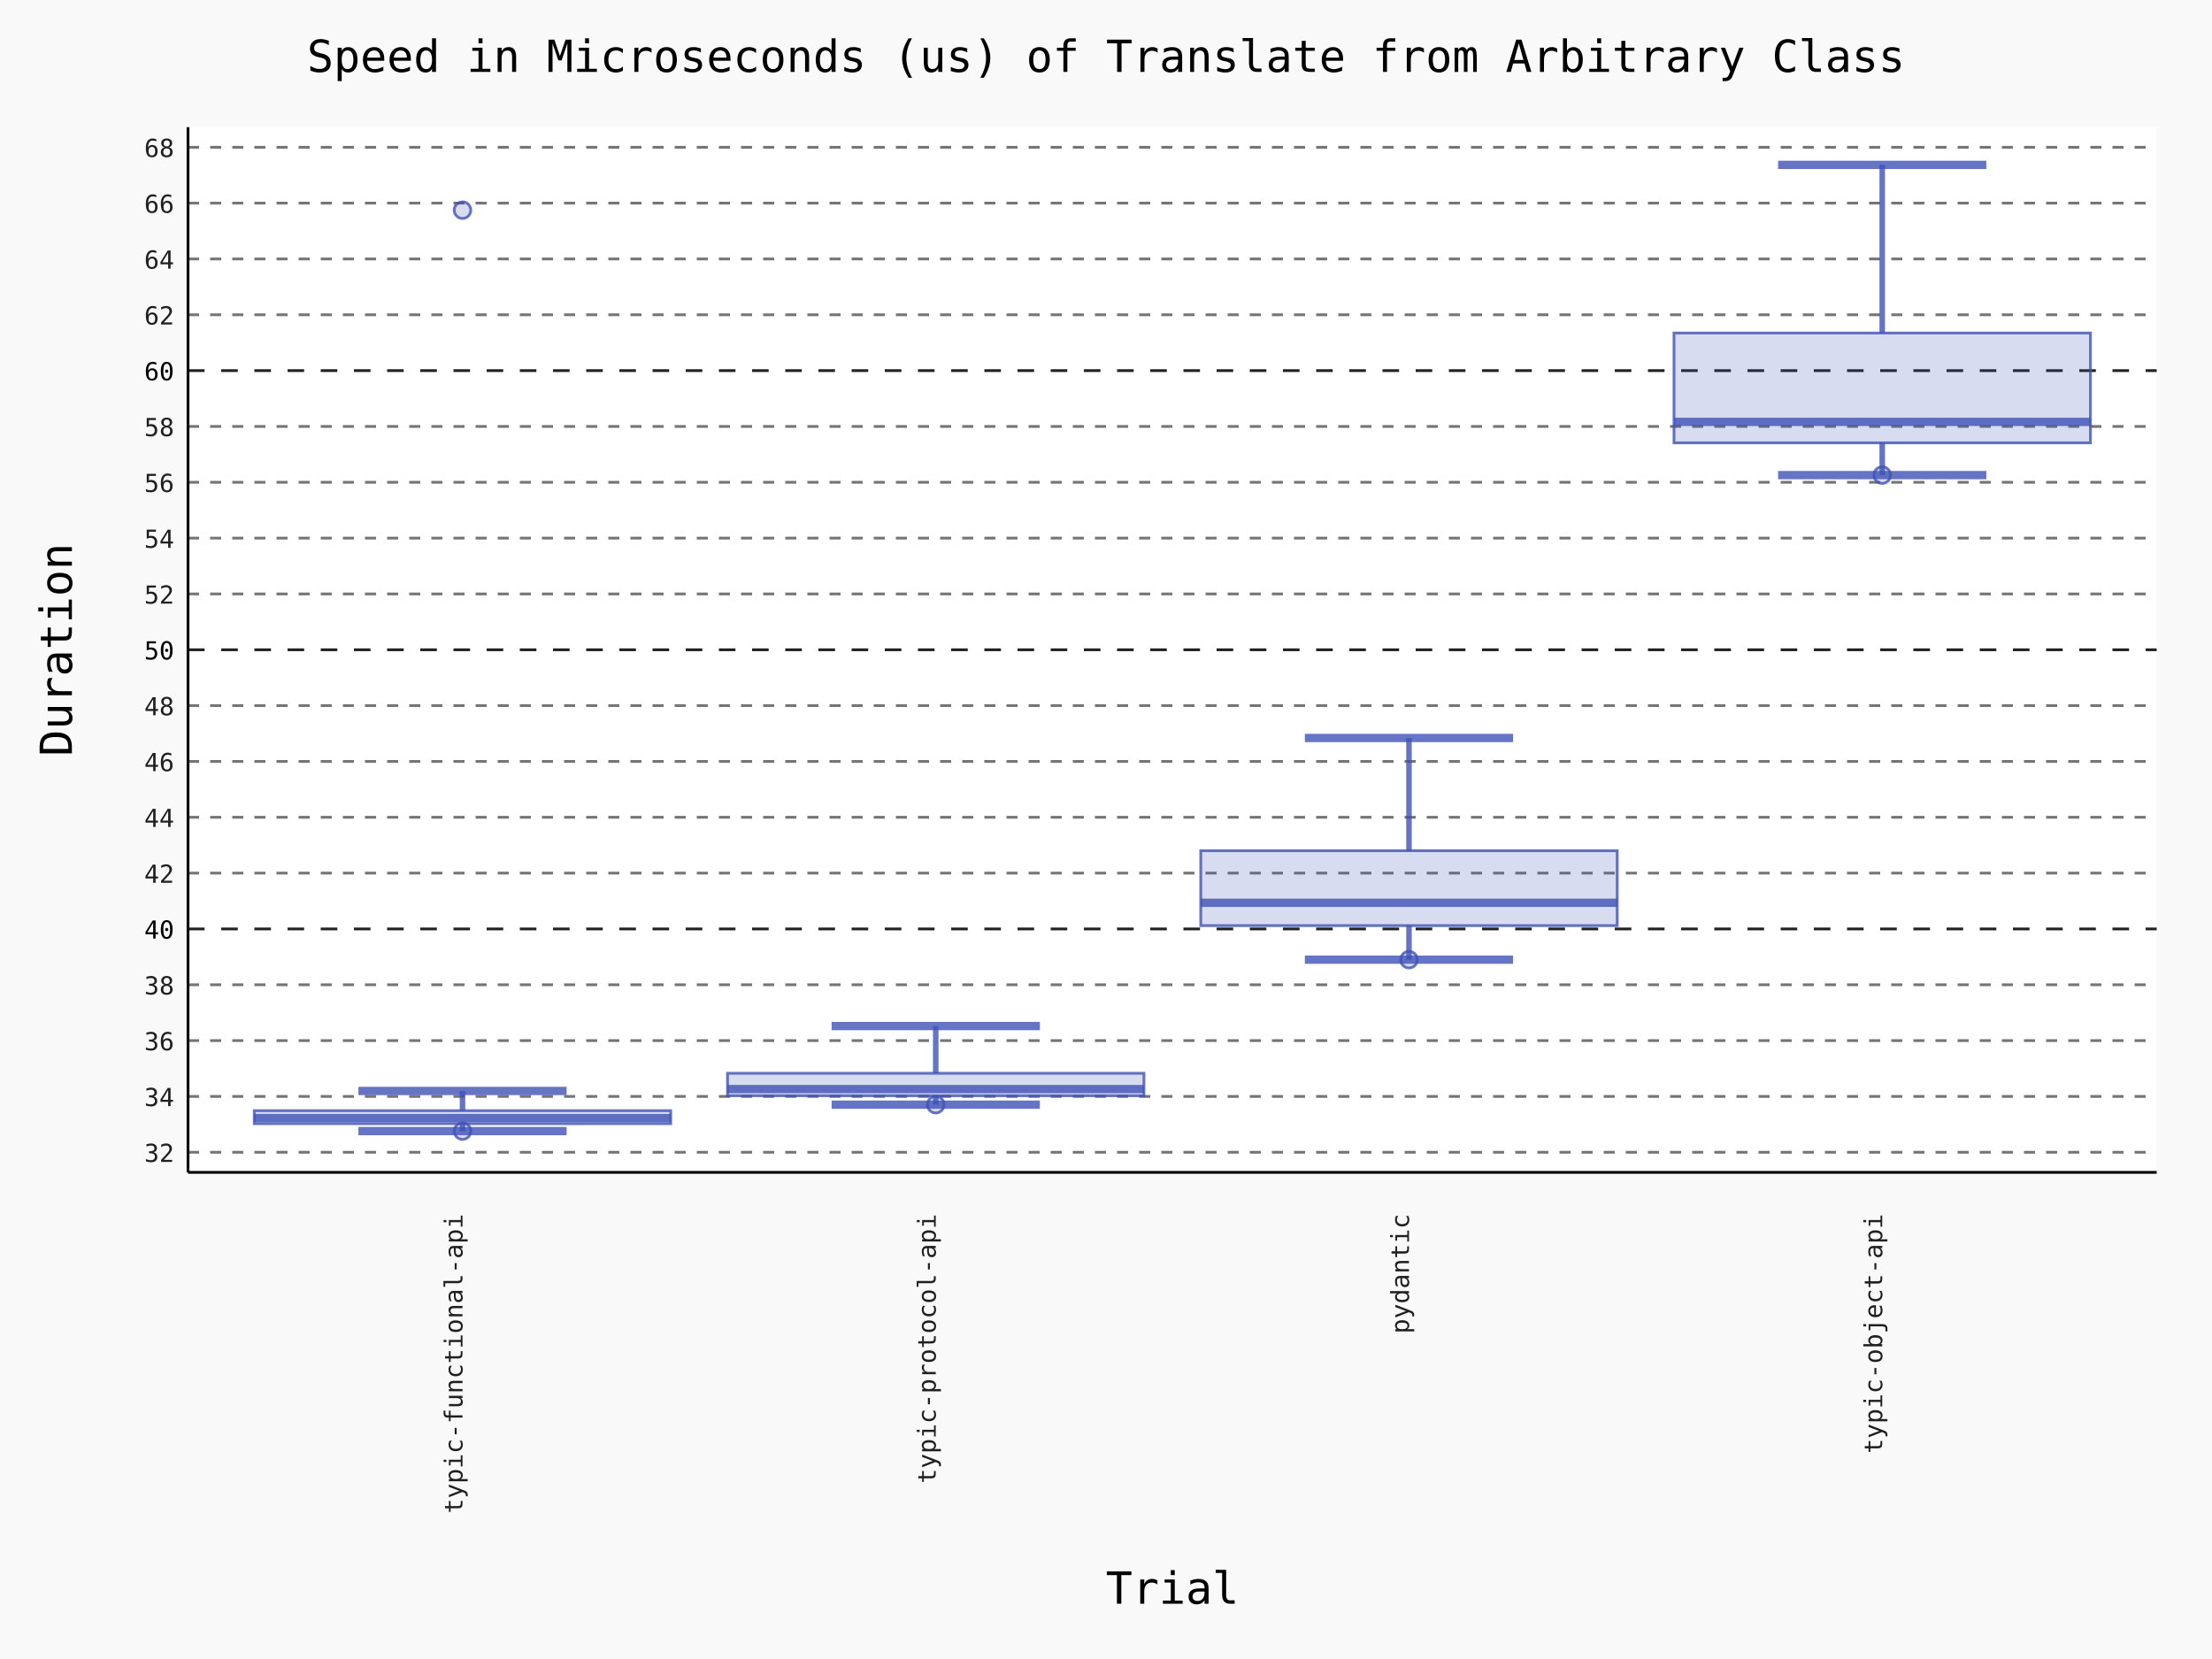
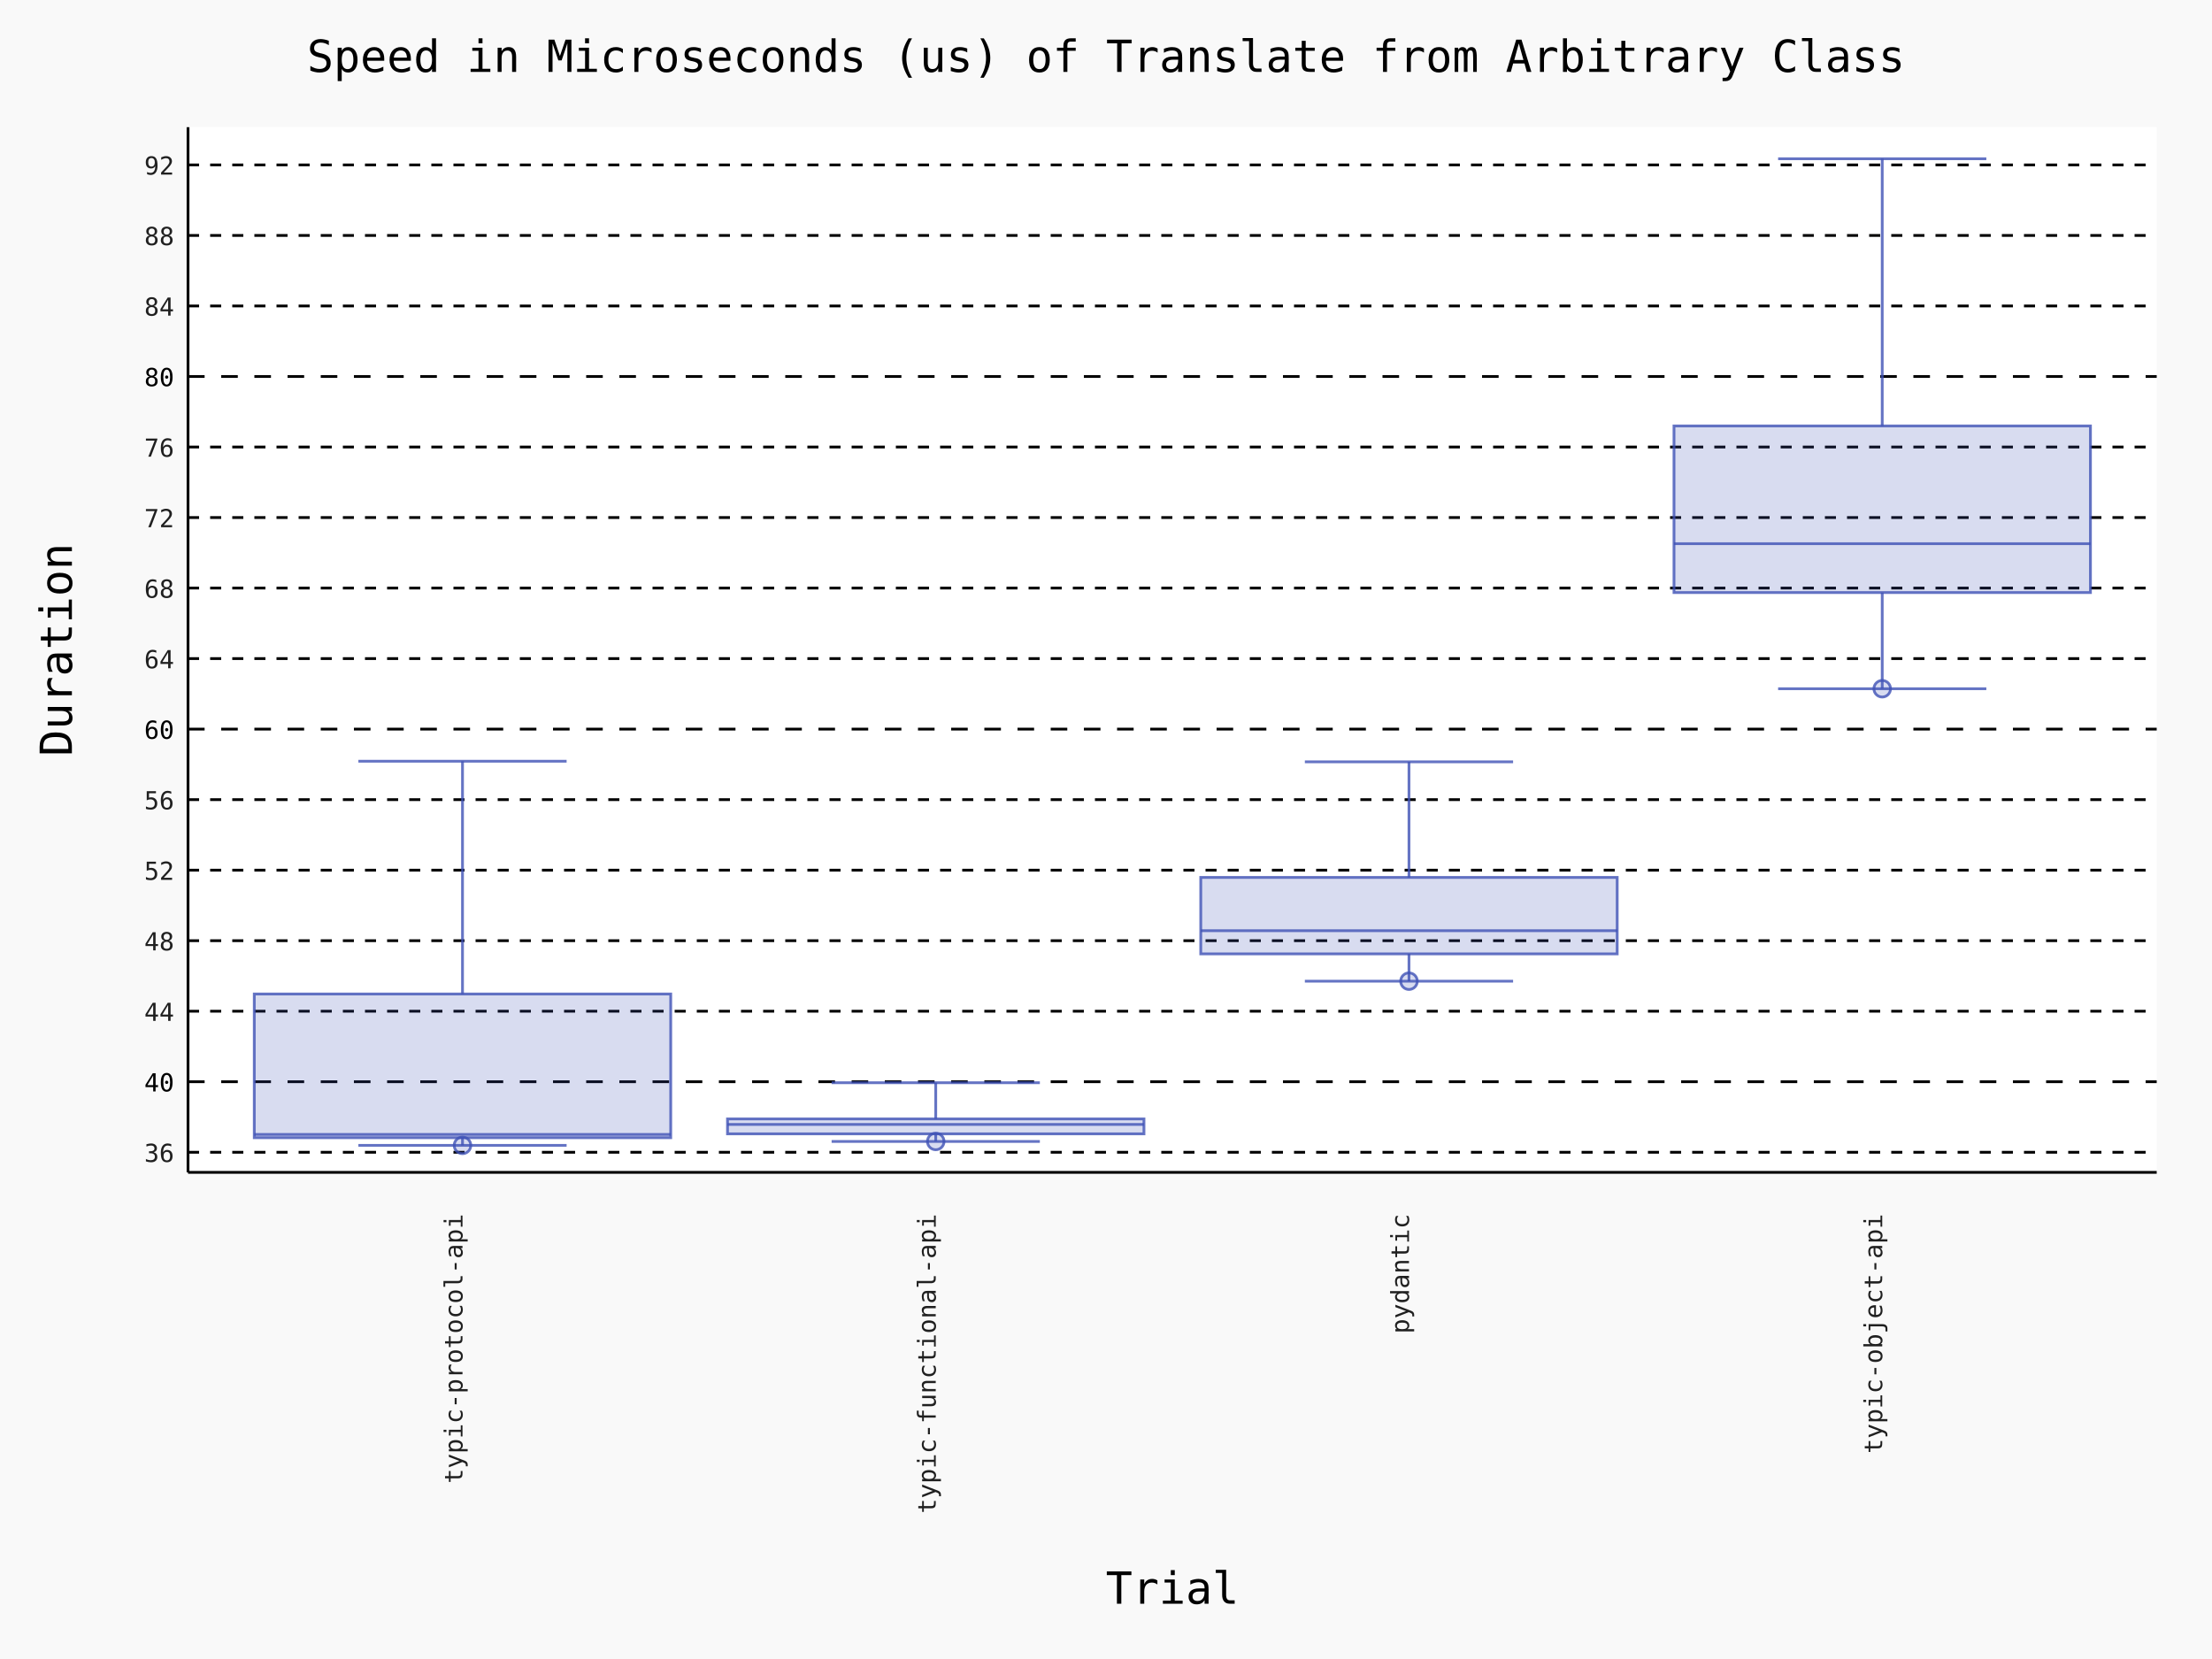
- <svg xmlns="http://www.w3.org/2000/svg" id="chart-f05bb963-5ab2-4b04-98cd-f43ec91dbb49" class="pygal-chart" viewBox="0 0 800 600">
+ <svg xmlns="http://www.w3.org/2000/svg" id="chart-bf283546-e0f4-4e4f-ab75-d58a2005a8d4" class="pygal-chart" viewBox="0 0 800 600">
  <defs>
-     <style type="text/css">#chart-f05bb963-5ab2-4b04-98cd-f43ec91dbb49{-webkit-user-select:none;-webkit-font-smoothing:antialiased;font-family:Consolas,"Deja Vu Sans Mono","Bitstream Vera Sans Mono","Courier New",monospace}#chart-f05bb963-5ab2-4b04-98cd-f43ec91dbb49 .title{font-family:Consolas,"Deja Vu Sans Mono","Bitstream Vera Sans Mono","Courier New",monospace;font-size:16px}#chart-f05bb963-5ab2-4b04-98cd-f43ec91dbb49 .legends .legend text{font-family:Consolas,"Deja Vu Sans Mono","Bitstream Vera Sans Mono","Courier New",monospace;font-size:14px}#chart-f05bb963-5ab2-4b04-98cd-f43ec91dbb49 .axis text{font-family:Consolas,"Deja Vu Sans Mono","Bitstream Vera Sans Mono","Courier New",monospace;font-size:10px}#chart-f05bb963-5ab2-4b04-98cd-f43ec91dbb49 .axis text.major{font-family:Consolas,"Deja Vu Sans Mono","Bitstream Vera Sans Mono","Courier New",monospace;font-size:10px}#chart-f05bb963-5ab2-4b04-98cd-f43ec91dbb49 .text-overlay text.value{font-family:Consolas,"Deja Vu Sans Mono","Bitstream Vera Sans Mono","Courier New",monospace;font-size:16px}#chart-f05bb963-5ab2-4b04-98cd-f43ec91dbb49 .text-overlay text.label{font-family:Consolas,"Deja Vu Sans Mono","Bitstream Vera Sans Mono","Courier New",monospace;font-size:10px}#chart-f05bb963-5ab2-4b04-98cd-f43ec91dbb49 .tooltip{font-family:Consolas,"Deja Vu Sans Mono","Bitstream Vera Sans Mono","Courier New",monospace;font-size:14px}#chart-f05bb963-5ab2-4b04-98cd-f43ec91dbb49 text.no_data{font-family:Consolas,"Deja Vu Sans Mono","Bitstream Vera Sans Mono","Courier New",monospace;font-size:64px}
- #chart-f05bb963-5ab2-4b04-98cd-f43ec91dbb49{background-color:rgba(249,249,249,1)}#chart-f05bb963-5ab2-4b04-98cd-f43ec91dbb49 path,#chart-f05bb963-5ab2-4b04-98cd-f43ec91dbb49 line,#chart-f05bb963-5ab2-4b04-98cd-f43ec91dbb49 rect,#chart-f05bb963-5ab2-4b04-98cd-f43ec91dbb49 circle{-webkit-transition:150ms;-moz-transition:150ms;transition:150ms}#chart-f05bb963-5ab2-4b04-98cd-f43ec91dbb49 .graph &gt; .background{fill:rgba(249,249,249,1)}#chart-f05bb963-5ab2-4b04-98cd-f43ec91dbb49 .plot &gt; .background{fill:rgba(255,255,255,1)}#chart-f05bb963-5ab2-4b04-98cd-f43ec91dbb49 .graph{fill:rgba(0,0,0,.87)}#chart-f05bb963-5ab2-4b04-98cd-f43ec91dbb49 text.no_data{fill:rgba(0,0,0,1)}#chart-f05bb963-5ab2-4b04-98cd-f43ec91dbb49 .title{fill:rgba(0,0,0,1)}#chart-f05bb963-5ab2-4b04-98cd-f43ec91dbb49 .legends .legend text{fill:rgba(0,0,0,.87)}#chart-f05bb963-5ab2-4b04-98cd-f43ec91dbb49 .legends .legend:hover text{fill:rgba(0,0,0,1)}#chart-f05bb963-5ab2-4b04-98cd-f43ec91dbb49 .axis .line{stroke:rgba(0,0,0,1)}#chart-f05bb963-5ab2-4b04-98cd-f43ec91dbb49 .axis .guide.line{stroke:rgba(0,0,0,.54)}#chart-f05bb963-5ab2-4b04-98cd-f43ec91dbb49 .axis .major.line{stroke:rgba(0,0,0,.87)}#chart-f05bb963-5ab2-4b04-98cd-f43ec91dbb49 .axis text.major{fill:rgba(0,0,0,1)}#chart-f05bb963-5ab2-4b04-98cd-f43ec91dbb49 .axis.y .guides:hover .guide.line,#chart-f05bb963-5ab2-4b04-98cd-f43ec91dbb49 .line-graph .axis.x .guides:hover .guide.line,#chart-f05bb963-5ab2-4b04-98cd-f43ec91dbb49 .stackedline-graph .axis.x .guides:hover .guide.line,#chart-f05bb963-5ab2-4b04-98cd-f43ec91dbb49 .xy-graph .axis.x .guides:hover .guide.line{stroke:rgba(0,0,0,1)}#chart-f05bb963-5ab2-4b04-98cd-f43ec91dbb49 .axis .guides:hover text{fill:rgba(0,0,0,1)}#chart-f05bb963-5ab2-4b04-98cd-f43ec91dbb49 .reactive{fill-opacity:.7;stroke-opacity:.8}#chart-f05bb963-5ab2-4b04-98cd-f43ec91dbb49 .ci{stroke:rgba(0,0,0,.87)}#chart-f05bb963-5ab2-4b04-98cd-f43ec91dbb49 .reactive.active,#chart-f05bb963-5ab2-4b04-98cd-f43ec91dbb49 .active .reactive{fill-opacity:.8;stroke-opacity:.9;stroke-width:4}#chart-f05bb963-5ab2-4b04-98cd-f43ec91dbb49 .ci .reactive.active{stroke-width:1.5}#chart-f05bb963-5ab2-4b04-98cd-f43ec91dbb49 .series text{fill:rgba(0,0,0,1)}#chart-f05bb963-5ab2-4b04-98cd-f43ec91dbb49 .tooltip rect{fill:rgba(255,255,255,1);stroke:rgba(0,0,0,1);-webkit-transition:opacity 150ms;-moz-transition:opacity 150ms;transition:opacity 150ms}#chart-f05bb963-5ab2-4b04-98cd-f43ec91dbb49 .tooltip .label{fill:rgba(0,0,0,.87)}#chart-f05bb963-5ab2-4b04-98cd-f43ec91dbb49 .tooltip .label{fill:rgba(0,0,0,.87)}#chart-f05bb963-5ab2-4b04-98cd-f43ec91dbb49 .tooltip .legend{font-size:.8em;fill:rgba(0,0,0,.54)}#chart-f05bb963-5ab2-4b04-98cd-f43ec91dbb49 .tooltip .x_label{font-size:.6em;fill:rgba(0,0,0,1)}#chart-f05bb963-5ab2-4b04-98cd-f43ec91dbb49 .tooltip .xlink{font-size:.5em;text-decoration:underline}#chart-f05bb963-5ab2-4b04-98cd-f43ec91dbb49 .tooltip .value{font-size:1.5em}#chart-f05bb963-5ab2-4b04-98cd-f43ec91dbb49 .bound{font-size:.5em}#chart-f05bb963-5ab2-4b04-98cd-f43ec91dbb49 .max-value{font-size:.75em;fill:rgba(0,0,0,.54)}#chart-f05bb963-5ab2-4b04-98cd-f43ec91dbb49 .map-element{fill:rgba(255,255,255,1);stroke:rgba(0,0,0,.54) !important}#chart-f05bb963-5ab2-4b04-98cd-f43ec91dbb49 .map-element .reactive{fill-opacity:inherit;stroke-opacity:inherit}#chart-f05bb963-5ab2-4b04-98cd-f43ec91dbb49 .color-0,#chart-f05bb963-5ab2-4b04-98cd-f43ec91dbb49 .color-0 a:visited{stroke:#3F51B5;fill:#3F51B5}#chart-f05bb963-5ab2-4b04-98cd-f43ec91dbb49 .color-1,#chart-f05bb963-5ab2-4b04-98cd-f43ec91dbb49 .color-1 a:visited{stroke:#3F51B5;fill:#3F51B5}#chart-f05bb963-5ab2-4b04-98cd-f43ec91dbb49 .color-2,#chart-f05bb963-5ab2-4b04-98cd-f43ec91dbb49 .color-2 a:visited{stroke:#3F51B5;fill:#3F51B5}#chart-f05bb963-5ab2-4b04-98cd-f43ec91dbb49 .color-3,#chart-f05bb963-5ab2-4b04-98cd-f43ec91dbb49 .color-3 a:visited{stroke:#3F51B5;fill:#3F51B5}#chart-f05bb963-5ab2-4b04-98cd-f43ec91dbb49 .text-overlay .color-0 text{fill:black}#chart-f05bb963-5ab2-4b04-98cd-f43ec91dbb49 .text-overlay .color-1 text{fill:black}#chart-f05bb963-5ab2-4b04-98cd-f43ec91dbb49 .text-overlay .color-2 text{fill:black}#chart-f05bb963-5ab2-4b04-98cd-f43ec91dbb49 .text-overlay .color-3 text{fill:black}
- #chart-f05bb963-5ab2-4b04-98cd-f43ec91dbb49 text.no_data{text-anchor:middle}#chart-f05bb963-5ab2-4b04-98cd-f43ec91dbb49 .guide.line{fill:none}#chart-f05bb963-5ab2-4b04-98cd-f43ec91dbb49 .centered{text-anchor:middle}#chart-f05bb963-5ab2-4b04-98cd-f43ec91dbb49 .title{text-anchor:middle}#chart-f05bb963-5ab2-4b04-98cd-f43ec91dbb49 .legends .legend text{fill-opacity:1}#chart-f05bb963-5ab2-4b04-98cd-f43ec91dbb49 .axis.x text{text-anchor:middle}#chart-f05bb963-5ab2-4b04-98cd-f43ec91dbb49 .axis.x:not(.web) text[transform]{text-anchor:start}#chart-f05bb963-5ab2-4b04-98cd-f43ec91dbb49 .axis.x:not(.web) text[transform].backwards{text-anchor:end}#chart-f05bb963-5ab2-4b04-98cd-f43ec91dbb49 .axis.y text{text-anchor:end}#chart-f05bb963-5ab2-4b04-98cd-f43ec91dbb49 .axis.y text[transform].backwards{text-anchor:start}#chart-f05bb963-5ab2-4b04-98cd-f43ec91dbb49 .axis.y2 text{text-anchor:start}#chart-f05bb963-5ab2-4b04-98cd-f43ec91dbb49 .axis.y2 text[transform].backwards{text-anchor:end}#chart-f05bb963-5ab2-4b04-98cd-f43ec91dbb49 .axis .guide.line{stroke-dasharray:4,4}#chart-f05bb963-5ab2-4b04-98cd-f43ec91dbb49 .axis .major.guide.line{stroke-dasharray:6,6}#chart-f05bb963-5ab2-4b04-98cd-f43ec91dbb49 .horizontal .axis.y .guide.line,#chart-f05bb963-5ab2-4b04-98cd-f43ec91dbb49 .horizontal .axis.y2 .guide.line,#chart-f05bb963-5ab2-4b04-98cd-f43ec91dbb49 .vertical .axis.x .guide.line{opacity:0}#chart-f05bb963-5ab2-4b04-98cd-f43ec91dbb49 .horizontal .axis.always_show .guide.line,#chart-f05bb963-5ab2-4b04-98cd-f43ec91dbb49 .vertical .axis.always_show .guide.line{opacity:1 !important}#chart-f05bb963-5ab2-4b04-98cd-f43ec91dbb49 .axis.y .guides:hover .guide.line,#chart-f05bb963-5ab2-4b04-98cd-f43ec91dbb49 .axis.y2 .guides:hover .guide.line,#chart-f05bb963-5ab2-4b04-98cd-f43ec91dbb49 .axis.x .guides:hover .guide.line{opacity:1}#chart-f05bb963-5ab2-4b04-98cd-f43ec91dbb49 .axis .guides:hover text{opacity:1}#chart-f05bb963-5ab2-4b04-98cd-f43ec91dbb49 .nofill{fill:none}#chart-f05bb963-5ab2-4b04-98cd-f43ec91dbb49 .subtle-fill{fill-opacity:.2}#chart-f05bb963-5ab2-4b04-98cd-f43ec91dbb49 .dot{stroke-width:1px;fill-opacity:1}#chart-f05bb963-5ab2-4b04-98cd-f43ec91dbb49 .dot.active{stroke-width:5px}#chart-f05bb963-5ab2-4b04-98cd-f43ec91dbb49 .dot.negative{fill:transparent}#chart-f05bb963-5ab2-4b04-98cd-f43ec91dbb49 text,#chart-f05bb963-5ab2-4b04-98cd-f43ec91dbb49 tspan{stroke:none !important}#chart-f05bb963-5ab2-4b04-98cd-f43ec91dbb49 .series text.active{opacity:1}#chart-f05bb963-5ab2-4b04-98cd-f43ec91dbb49 .tooltip rect{fill-opacity:.95;stroke-width:.5}#chart-f05bb963-5ab2-4b04-98cd-f43ec91dbb49 .tooltip text{fill-opacity:1}#chart-f05bb963-5ab2-4b04-98cd-f43ec91dbb49 .showable{visibility:hidden}#chart-f05bb963-5ab2-4b04-98cd-f43ec91dbb49 .showable.shown{visibility:visible}#chart-f05bb963-5ab2-4b04-98cd-f43ec91dbb49 .gauge-background{fill:rgba(229,229,229,1);stroke:none}#chart-f05bb963-5ab2-4b04-98cd-f43ec91dbb49 .bg-lines{stroke:rgba(249,249,249,1);stroke-width:2px}
+     <style type="text/css">#chart-bf283546-e0f4-4e4f-ab75-d58a2005a8d4{-webkit-user-select:none;-webkit-font-smoothing:antialiased;font-family:Consolas,"Deja Vu Sans Mono","Bitstream Vera Sans Mono","Courier New",monospace}#chart-bf283546-e0f4-4e4f-ab75-d58a2005a8d4 .title{font-family:Consolas,"Deja Vu Sans Mono","Bitstream Vera Sans Mono","Courier New",monospace;font-size:16px}#chart-bf283546-e0f4-4e4f-ab75-d58a2005a8d4 .legends .legend text{font-family:Consolas,"Deja Vu Sans Mono","Bitstream Vera Sans Mono","Courier New",monospace;font-size:14px}#chart-bf283546-e0f4-4e4f-ab75-d58a2005a8d4 .axis text{font-family:Consolas,"Deja Vu Sans Mono","Bitstream Vera Sans Mono","Courier New",monospace;font-size:10px}#chart-bf283546-e0f4-4e4f-ab75-d58a2005a8d4 .axis text.major{font-family:Consolas,"Deja Vu Sans Mono","Bitstream Vera Sans Mono","Courier New",monospace;font-size:10px}#chart-bf283546-e0f4-4e4f-ab75-d58a2005a8d4 .text-overlay text.value{font-family:Consolas,"Deja Vu Sans Mono","Bitstream Vera Sans Mono","Courier New",monospace;font-size:16px}#chart-bf283546-e0f4-4e4f-ab75-d58a2005a8d4 .text-overlay text.label{font-family:Consolas,"Deja Vu Sans Mono","Bitstream Vera Sans Mono","Courier New",monospace;font-size:10px}#chart-bf283546-e0f4-4e4f-ab75-d58a2005a8d4 .tooltip{font-family:Consolas,"Deja Vu Sans Mono","Bitstream Vera Sans Mono","Courier New",monospace;font-size:14px}#chart-bf283546-e0f4-4e4f-ab75-d58a2005a8d4 text.no_data{font-family:Consolas,"Deja Vu Sans Mono","Bitstream Vera Sans Mono","Courier New",monospace;font-size:64px}
+ #chart-bf283546-e0f4-4e4f-ab75-d58a2005a8d4{background-color:rgba(249,249,249,1)}#chart-bf283546-e0f4-4e4f-ab75-d58a2005a8d4 path,#chart-bf283546-e0f4-4e4f-ab75-d58a2005a8d4 line,#chart-bf283546-e0f4-4e4f-ab75-d58a2005a8d4 rect,#chart-bf283546-e0f4-4e4f-ab75-d58a2005a8d4 circle{-webkit-transition:150ms;-moz-transition:150ms;transition:150ms}#chart-bf283546-e0f4-4e4f-ab75-d58a2005a8d4 .graph &gt; .background{fill:rgba(249,249,249,1)}#chart-bf283546-e0f4-4e4f-ab75-d58a2005a8d4 .plot &gt; .background{fill:rgba(255,255,255,1)}#chart-bf283546-e0f4-4e4f-ab75-d58a2005a8d4 .graph{fill:rgba(0,0,0,.87)}#chart-bf283546-e0f4-4e4f-ab75-d58a2005a8d4 text.no_data{fill:rgba(0,0,0,1)}#chart-bf283546-e0f4-4e4f-ab75-d58a2005a8d4 .title{fill:rgba(0,0,0,1)}#chart-bf283546-e0f4-4e4f-ab75-d58a2005a8d4 .legends .legend text{fill:rgba(0,0,0,.87)}#chart-bf283546-e0f4-4e4f-ab75-d58a2005a8d4 .legends .legend:hover text{fill:rgba(0,0,0,1)}#chart-bf283546-e0f4-4e4f-ab75-d58a2005a8d4 .axis .line{stroke:rgba(0,0,0,1)}#chart-bf283546-e0f4-4e4f-ab75-d58a2005a8d4 .axis .guide.line{stroke:rgba(0,0,0,.54)}#chart-bf283546-e0f4-4e4f-ab75-d58a2005a8d4 .axis .major.line{stroke:rgba(0,0,0,.87)}#chart-bf283546-e0f4-4e4f-ab75-d58a2005a8d4 .axis text.major{fill:rgba(0,0,0,1)}#chart-bf283546-e0f4-4e4f-ab75-d58a2005a8d4 .axis.y .guides:hover .guide.line,#chart-bf283546-e0f4-4e4f-ab75-d58a2005a8d4 .line-graph .axis.x .guides:hover .guide.line,#chart-bf283546-e0f4-4e4f-ab75-d58a2005a8d4 .stackedline-graph .axis.x .guides:hover .guide.line,#chart-bf283546-e0f4-4e4f-ab75-d58a2005a8d4 .xy-graph .axis.x .guides:hover .guide.line{stroke:rgba(0,0,0,1)}#chart-bf283546-e0f4-4e4f-ab75-d58a2005a8d4 .axis .guides:hover text{fill:rgba(0,0,0,1)}#chart-bf283546-e0f4-4e4f-ab75-d58a2005a8d4 .reactive{fill-opacity:.7;stroke-opacity:.8;stroke-width:1}#chart-bf283546-e0f4-4e4f-ab75-d58a2005a8d4 .ci{stroke:rgba(0,0,0,.87)}#chart-bf283546-e0f4-4e4f-ab75-d58a2005a8d4 .reactive.active,#chart-bf283546-e0f4-4e4f-ab75-d58a2005a8d4 .active .reactive{fill-opacity:.8;stroke-opacity:.9;stroke-width:4}#chart-bf283546-e0f4-4e4f-ab75-d58a2005a8d4 .ci .reactive.active{stroke-width:1.5}#chart-bf283546-e0f4-4e4f-ab75-d58a2005a8d4 .series text{fill:rgba(0,0,0,1)}#chart-bf283546-e0f4-4e4f-ab75-d58a2005a8d4 .tooltip rect{fill:rgba(255,255,255,1);stroke:rgba(0,0,0,1);-webkit-transition:opacity 150ms;-moz-transition:opacity 150ms;transition:opacity 150ms}#chart-bf283546-e0f4-4e4f-ab75-d58a2005a8d4 .tooltip .label{fill:rgba(0,0,0,.87)}#chart-bf283546-e0f4-4e4f-ab75-d58a2005a8d4 .tooltip .label{fill:rgba(0,0,0,.87)}#chart-bf283546-e0f4-4e4f-ab75-d58a2005a8d4 .tooltip .legend{font-size:.8em;fill:rgba(0,0,0,.54)}#chart-bf283546-e0f4-4e4f-ab75-d58a2005a8d4 .tooltip .x_label{font-size:.6em;fill:rgba(0,0,0,1)}#chart-bf283546-e0f4-4e4f-ab75-d58a2005a8d4 .tooltip .xlink{font-size:.5em;text-decoration:underline}#chart-bf283546-e0f4-4e4f-ab75-d58a2005a8d4 .tooltip .value{font-size:1.5em}#chart-bf283546-e0f4-4e4f-ab75-d58a2005a8d4 .bound{font-size:.5em}#chart-bf283546-e0f4-4e4f-ab75-d58a2005a8d4 .max-value{font-size:.75em;fill:rgba(0,0,0,.54)}#chart-bf283546-e0f4-4e4f-ab75-d58a2005a8d4 .map-element{fill:rgba(255,255,255,1);stroke:rgba(0,0,0,.54) !important}#chart-bf283546-e0f4-4e4f-ab75-d58a2005a8d4 .map-element .reactive{fill-opacity:inherit;stroke-opacity:inherit}#chart-bf283546-e0f4-4e4f-ab75-d58a2005a8d4 .color-0,#chart-bf283546-e0f4-4e4f-ab75-d58a2005a8d4 .color-0 a:visited{stroke:#3F51B5;fill:#3F51B5}#chart-bf283546-e0f4-4e4f-ab75-d58a2005a8d4 .color-1,#chart-bf283546-e0f4-4e4f-ab75-d58a2005a8d4 .color-1 a:visited{stroke:#3F51B5;fill:#3F51B5}#chart-bf283546-e0f4-4e4f-ab75-d58a2005a8d4 .color-2,#chart-bf283546-e0f4-4e4f-ab75-d58a2005a8d4 .color-2 a:visited{stroke:#3F51B5;fill:#3F51B5}#chart-bf283546-e0f4-4e4f-ab75-d58a2005a8d4 .color-3,#chart-bf283546-e0f4-4e4f-ab75-d58a2005a8d4 .color-3 a:visited{stroke:#3F51B5;fill:#3F51B5}#chart-bf283546-e0f4-4e4f-ab75-d58a2005a8d4 .text-overlay .color-0 text{fill:black}#chart-bf283546-e0f4-4e4f-ab75-d58a2005a8d4 .text-overlay .color-1 text{fill:black}#chart-bf283546-e0f4-4e4f-ab75-d58a2005a8d4 .text-overlay .color-2 text{fill:black}#chart-bf283546-e0f4-4e4f-ab75-d58a2005a8d4 .text-overlay .color-3 text{fill:black}
+ #chart-bf283546-e0f4-4e4f-ab75-d58a2005a8d4 text.no_data{text-anchor:middle}#chart-bf283546-e0f4-4e4f-ab75-d58a2005a8d4 .guide.line{fill:none}#chart-bf283546-e0f4-4e4f-ab75-d58a2005a8d4 .centered{text-anchor:middle}#chart-bf283546-e0f4-4e4f-ab75-d58a2005a8d4 .title{text-anchor:middle}#chart-bf283546-e0f4-4e4f-ab75-d58a2005a8d4 .legends .legend text{fill-opacity:1}#chart-bf283546-e0f4-4e4f-ab75-d58a2005a8d4 .axis.x text{text-anchor:middle}#chart-bf283546-e0f4-4e4f-ab75-d58a2005a8d4 .axis.x:not(.web) text[transform]{text-anchor:start}#chart-bf283546-e0f4-4e4f-ab75-d58a2005a8d4 .axis.x:not(.web) text[transform].backwards{text-anchor:end}#chart-bf283546-e0f4-4e4f-ab75-d58a2005a8d4 .axis.y text{text-anchor:end}#chart-bf283546-e0f4-4e4f-ab75-d58a2005a8d4 .axis.y text[transform].backwards{text-anchor:start}#chart-bf283546-e0f4-4e4f-ab75-d58a2005a8d4 .axis.y2 text{text-anchor:start}#chart-bf283546-e0f4-4e4f-ab75-d58a2005a8d4 .axis.y2 text[transform].backwards{text-anchor:end}#chart-bf283546-e0f4-4e4f-ab75-d58a2005a8d4 .axis .guide.line{stroke-dasharray:4,4;stroke:black}#chart-bf283546-e0f4-4e4f-ab75-d58a2005a8d4 .axis .major.guide.line{stroke-dasharray:6,6;stroke:black}#chart-bf283546-e0f4-4e4f-ab75-d58a2005a8d4 .horizontal .axis.y .guide.line,#chart-bf283546-e0f4-4e4f-ab75-d58a2005a8d4 .horizontal .axis.y2 .guide.line,#chart-bf283546-e0f4-4e4f-ab75-d58a2005a8d4 .vertical .axis.x .guide.line{opacity:0}#chart-bf283546-e0f4-4e4f-ab75-d58a2005a8d4 .horizontal .axis.always_show .guide.line,#chart-bf283546-e0f4-4e4f-ab75-d58a2005a8d4 .vertical .axis.always_show .guide.line{opacity:1 !important}#chart-bf283546-e0f4-4e4f-ab75-d58a2005a8d4 .axis.y .guides:hover .guide.line,#chart-bf283546-e0f4-4e4f-ab75-d58a2005a8d4 .axis.y2 .guides:hover .guide.line,#chart-bf283546-e0f4-4e4f-ab75-d58a2005a8d4 .axis.x .guides:hover .guide.line{opacity:1}#chart-bf283546-e0f4-4e4f-ab75-d58a2005a8d4 .axis .guides:hover text{opacity:1}#chart-bf283546-e0f4-4e4f-ab75-d58a2005a8d4 .nofill{fill:none}#chart-bf283546-e0f4-4e4f-ab75-d58a2005a8d4 .subtle-fill{fill-opacity:.2}#chart-bf283546-e0f4-4e4f-ab75-d58a2005a8d4 .dot{stroke-width:1px;fill-opacity:1;stroke-opacity:1}#chart-bf283546-e0f4-4e4f-ab75-d58a2005a8d4 .dot.active{stroke-width:5px}#chart-bf283546-e0f4-4e4f-ab75-d58a2005a8d4 .dot.negative{fill:transparent}#chart-bf283546-e0f4-4e4f-ab75-d58a2005a8d4 text,#chart-bf283546-e0f4-4e4f-ab75-d58a2005a8d4 tspan{stroke:none !important}#chart-bf283546-e0f4-4e4f-ab75-d58a2005a8d4 .series text.active{opacity:1}#chart-bf283546-e0f4-4e4f-ab75-d58a2005a8d4 .tooltip rect{fill-opacity:.95;stroke-width:.5}#chart-bf283546-e0f4-4e4f-ab75-d58a2005a8d4 .tooltip text{fill-opacity:1}#chart-bf283546-e0f4-4e4f-ab75-d58a2005a8d4 .showable{visibility:hidden}#chart-bf283546-e0f4-4e4f-ab75-d58a2005a8d4 .showable.shown{visibility:visible}#chart-bf283546-e0f4-4e4f-ab75-d58a2005a8d4 .gauge-background{fill:rgba(229,229,229,1);stroke:none}#chart-bf283546-e0f4-4e4f-ab75-d58a2005a8d4 .bg-lines{stroke:rgba(249,249,249,1);stroke-width:2px}
.tooltip .value{font-size:1em !important}.axis text{font-size:9px !important}</style>
  </defs>
  <g class="graph custombox-graph vertical">
    <rect x="0" y="0" width="800" height="600" class="background" />
    <g transform="translate(68, 46)" class="plot">
      <rect x="0" y="0" width="712.0" height="378.0" class="background" />
      <g class="axis y always_show">
        <path d="M0 378 h712" class="line" />
        <g class="guides">
          <path d="M0 370.731 h712" class="guide line" />
-           <text x="-5" y="374.231" class="">32</text>
+           <text x="-5" y="374.231" class="">36</text>
        </g>
        <g class="guides">
-           <path d="M0 350.538 h712" class="guide line" />
-           <text x="-5" y="354.038" class="">34</text>
+           <path d="M0 345.225 h712" class="major guide line" />
+           <text x="-5" y="348.725" class="major">40</text>
        </g>
        <g class="guides">
-           <path d="M0 330.346 h712" class="guide line" />
-           <text x="-5" y="333.846" class="">36</text>
+           <path d="M0 319.719 h712" class="guide line" />
+           <text x="-5" y="323.219" class="">44</text>
        </g>
        <g class="guides">
-           <path d="M0 310.154 h712" class="guide line" />
-           <text x="-5" y="313.654" class="">38</text>
+           <path d="M0 294.213 h712" class="guide line" />
+           <text x="-5" y="297.713" class="">48</text>
        </g>
        <g class="guides">
-           <path d="M0 289.962 h712" class="major guide line" />
-           <text x="-5" y="293.462" class="major">40</text>
+           <path d="M0 268.706 h712" class="guide line" />
+           <text x="-5" y="272.206" class="">52</text>
        </g>
        <g class="guides">
-           <path d="M0 269.769 h712" class="guide line" />
-           <text x="-5" y="273.269" class="">42</text>
+           <path d="M0 243.2 h712" class="guide line" />
+           <text x="-5" y="246.7" class="">56</text>
        </g>
        <g class="guides">
-           <path d="M0 249.577 h712" class="guide line" />
-           <text x="-5" y="253.077" class="">44</text>
+           <path d="M0 217.694 h712" class="major guide line" />
+           <text x="-5" y="221.194" class="major">60</text>
        </g>
        <g class="guides">
-           <path d="M0 229.385 h712" class="guide line" />
-           <text x="-5" y="232.885" class="">46</text>
+           <path d="M0 192.188 h712" class="guide line" />
+           <text x="-5" y="195.688" class="">64</text>
        </g>
        <g class="guides">
-           <path d="M0 209.192 h712" class="guide line" />
-           <text x="-5" y="212.692" class="">48</text>
+           <path d="M0 166.682 h712" class="guide line" />
+           <text x="-5" y="170.182" class="">68</text>
        </g>
        <g class="guides">
-           <path d="M0 189 h712" class="major guide line" />
-           <text x="-5" y="192.5" class="major">50</text>
+           <path d="M0 141.176 h712" class="guide line" />
+           <text x="-5" y="144.676" class="">72</text>
        </g>
        <g class="guides">
-           <path d="M0 168.808 h712" class="guide line" />
-           <text x="-5" y="172.308" class="">52</text>
+           <path d="M0 115.67 h712" class="guide line" />
+           <text x="-5" y="119.17" class="">76</text>
        </g>
        <g class="guides">
-           <path d="M0 148.615 h712" class="guide line" />
-           <text x="-5" y="152.115" class="">54</text>
+           <path d="M0 90.164 h712" class="major guide line" />
+           <text x="-5" y="93.664" class="major">80</text>
        </g>
        <g class="guides">
-           <path d="M0 128.423 h712" class="guide line" />
-           <text x="-5" y="131.923" class="">56</text>
+           <path d="M0 64.658 h712" class="guide line" />
+           <text x="-5" y="68.158" class="">84</text>
        </g>
        <g class="guides">
-           <path d="M0 108.231 h712" class="guide line" />
-           <text x="-5" y="111.731" class="">58</text>
+           <path d="M0 39.152 h712" class="guide line" />
+           <text x="-5" y="42.652" class="">88</text>
        </g>
        <g class="guides">
-           <path d="M0 88.038 h712" class="major guide line" />
-           <text x="-5" y="91.538" class="major">60</text>
-         </g>
-         <g class="guides">
-           <path d="M0 67.846 h712" class="guide line" />
-           <text x="-5" y="71.346" class="">62</text>
-         </g>
-         <g class="guides">
-           <path d="M0 47.654 h712" class="guide line" />
-           <text x="-5" y="51.154" class="">64</text>
-         </g>
-         <g class="guides">
-           <path d="M0 27.462 h712" class="guide line" />
-           <text x="-5" y="30.962" class="">66</text>
-         </g>
-         <g class="guides">
-           <path d="M0 7.269 h712" class="guide line" />
-           <text x="-5" y="10.769" class="">68</text>
+           <path d="M0 13.646 h712" class="guide line" />
+           <text x="-5" y="17.146" class="">92</text>
        </g>
      </g>
      <g class="axis x">
        <path d="M0 0 v378" class="line" />
        <g class="guides">
          <path d="M99.269 0 v378" class="guide line" />
-           <text x="99.269" y="393.0" class="backwards" transform="rotate(270 99.26923 393)">typic-functional-api</text>
+           <text x="99.269" y="393.0" class="backwards" transform="rotate(270 99.26923 393)">typic-protocol-api</text>
        </g>
        <g class="guides">
          <path d="M270.423 0 v378" class="guide line" />
-           <text x="270.423" y="393.0" class="backwards" transform="rotate(270 270.4231 393)">typic-protocol-api</text>
+           <text x="270.423" y="393.0" class="backwards" transform="rotate(270 270.4231 393)">typic-functional-api</text>
        </g>
        <g class="guides">
          <path d="M441.577 0 v378" class="guide line" />
          <text x="441.577" y="393.0" class="backwards" transform="rotate(270 441.5769 393)">pydantic</text>
        </g>
        <g class="guides">
          <path d="M612.731 0 v378" class="guide line" />
          <text x="612.731" y="393.0" class="backwards" transform="rotate(270 612.7308 393)">typic-object-api</text>
        </g>
      </g>
      <g class="series serie-0 color-0">
        <g class="boxes">
          <g class="box">
-             <path stroke-width="3" d="M61.615 363.078 L136.923 363.078" class="reactive tooltip-trigger" />
-             <path stroke-width="3" d="M23.962 358.363 L174.577 358.363" class="reactive tooltip-trigger" />
-             <path stroke-width="3" d="M61.615 348.56 L136.923 348.56" class="reactive tooltip-trigger" />
-             <path stroke-width="2" d="M99.269 363.078 L99.269 360.392" class="reactive tooltip-trigger" />
-             <path stroke-width="2" d="M99.269 348.56 L99.269 355.688" class="reactive tooltip-trigger" />
-             <rect x="23.962" y="355.688" height="4.705" width="150.615" class="subtle-fill reactive tooltip-trigger" />
-             <circle cx="99.269" cy="363.078" r="3" class="subtle-fill reactive tooltip-trigger" />
-             <circle cx="99.269" cy="30.006" r="3" class="subtle-fill reactive tooltip-trigger" />
+             <path stroke-width="3" d="M61.615 368.238 L136.923 368.238" class="reactive tooltip-trigger" />
+             <path stroke-width="3" d="M23.962 364.287 L174.577 364.287" class="reactive tooltip-trigger" />
+             <path stroke-width="3" d="M61.615 229.306 L136.923 229.306" class="reactive tooltip-trigger" />
+             <path stroke-width="2" d="M99.269 368.238 L99.269 365.467" class="reactive tooltip-trigger" />
+             <path stroke-width="2" d="M99.269 229.306 L99.269 313.489" class="reactive tooltip-trigger" />
+             <rect x="23.962" y="313.489" height="51.978" width="150.615" class="subtle-fill reactive tooltip-trigger" />
+             <circle cx="99.269" cy="368.238" r="3" class="subtle-fill reactive tooltip-trigger" />
+             <circle cx="99.269" cy="-766.12" r="3" class="subtle-fill reactive tooltip-trigger" />
          </g>
        </g>
      </g>
      <g class="series serie-1 color-1">
        <g class="boxes">
          <g class="box">
-             <path stroke-width="3" d="M232.769 353.517 L308.077 353.517" class="reactive tooltip-trigger" />
-             <path stroke-width="3" d="M195.115 347.883 L345.731 347.883" class="reactive tooltip-trigger" />
-             <path stroke-width="3" d="M232.769 325.086 L308.077 325.086" class="reactive tooltip-trigger" />
-             <path stroke-width="2" d="M270.423 353.517 L270.423 350.291" class="reactive tooltip-trigger" />
-             <path stroke-width="2" d="M270.423 325.086 L270.423 342.164" class="reactive tooltip-trigger" />
-             <rect x="195.115" y="342.164" height="8.127" width="150.615" class="subtle-fill reactive tooltip-trigger" />
-             <circle cx="270.423" cy="353.517" r="3" class="subtle-fill reactive tooltip-trigger" />
-             <circle cx="270.423" cy="-247.013" r="3" class="subtle-fill reactive tooltip-trigger" />
+             <path stroke-width="3" d="M232.769 366.822 L308.077 366.822" class="reactive tooltip-trigger" />
+             <path stroke-width="3" d="M195.115 360.669 L345.731 360.669" class="reactive tooltip-trigger" />
+             <path stroke-width="3" d="M232.769 345.582 L308.077 345.582" class="reactive tooltip-trigger" />
+             <path stroke-width="2" d="M270.423 366.822 L270.423 364.074" class="reactive tooltip-trigger" />
+             <path stroke-width="2" d="M270.423 345.582 L270.423 358.676" class="reactive tooltip-trigger" />
+             <rect x="195.115" y="358.676" height="5.398" width="150.615" class="subtle-fill reactive tooltip-trigger" />
+             <circle cx="270.423" cy="366.822" r="3" class="subtle-fill reactive tooltip-trigger" />
+             <circle cx="270.423" cy="-180.118" r="3" class="subtle-fill reactive tooltip-trigger" />
          </g>
        </g>
      </g>
      <g class="series serie-2 color-2">
        <g class="boxes">
          <g class="box">
-             <path stroke-width="3" d="M403.923 301.077 L479.231 301.077" class="reactive tooltip-trigger" />
-             <path stroke-width="3" d="M366.269 280.501 L516.885 280.501" class="reactive tooltip-trigger" />
-             <path stroke-width="3" d="M403.923 220.904 L479.231 220.904" class="reactive tooltip-trigger" />
-             <path stroke-width="2" d="M441.577 301.077 L441.577 288.76" class="reactive tooltip-trigger" />
-             <path stroke-width="2" d="M441.577 220.904 L441.577 261.672" class="reactive tooltip-trigger" />
-             <rect x="366.269" y="261.672" height="27.088" width="150.615" class="subtle-fill reactive tooltip-trigger" />
-             <circle cx="441.577" cy="301.077" r="3" class="subtle-fill reactive tooltip-trigger" />
-             <circle cx="441.577" cy="-3939.873" r="3" class="subtle-fill reactive tooltip-trigger" />
+             <path stroke-width="3" d="M403.923 308.859 L479.231 308.859" class="reactive tooltip-trigger" />
+             <path stroke-width="3" d="M366.269 290.597 L516.885 290.597" class="reactive tooltip-trigger" />
+             <path stroke-width="3" d="M403.923 229.523 L479.231 229.523" class="reactive tooltip-trigger" />
+             <path stroke-width="2" d="M441.577 308.859 L441.577 298.982" class="reactive tooltip-trigger" />
+             <path stroke-width="2" d="M441.577 229.523 L441.577 271.329" class="reactive tooltip-trigger" />
+             <rect x="366.269" y="271.329" height="27.653" width="150.615" class="subtle-fill reactive tooltip-trigger" />
+             <circle cx="441.577" cy="308.859" r="3" class="subtle-fill reactive tooltip-trigger" />
+             <circle cx="441.577" cy="-1257.22" r="3" class="subtle-fill reactive tooltip-trigger" />
          </g>
        </g>
      </g>
      <g class="series serie-3 color-3">
        <g class="boxes">
          <g class="box">
-             <path stroke-width="3" d="M575.077 125.828 L650.385 125.828" class="reactive tooltip-trigger" />
-             <path stroke-width="3" d="M537.423 106.58 L688.038 106.58" class="reactive tooltip-trigger" />
-             <path stroke-width="3" d="M575.077 13.63 L650.385 13.63" class="reactive tooltip-trigger" />
-             <path stroke-width="2" d="M612.731 125.828 L612.731 114.167" class="reactive tooltip-trigger" />
-             <path stroke-width="2" d="M612.731 13.63 L612.731 74.439" class="reactive tooltip-trigger" />
-             <rect x="537.423" y="74.439" height="39.728" width="150.615" class="subtle-fill reactive tooltip-trigger" />
-             <circle cx="612.731" cy="125.828" r="3" class="subtle-fill reactive tooltip-trigger" />
-             <circle cx="612.731" cy="-2310.323" r="3" class="subtle-fill reactive tooltip-trigger" />
+             <path stroke-width="3" d="M575.077 203.092 L650.385 203.092" class="reactive tooltip-trigger" />
+             <path stroke-width="3" d="M537.423 150.636 L688.038 150.636" class="reactive tooltip-trigger" />
+             <path stroke-width="3" d="M575.077 11.42 L650.385 11.42" class="reactive tooltip-trigger" />
+             <path stroke-width="2" d="M612.731 203.092 L612.731 168.308" class="reactive tooltip-trigger" />
+             <path stroke-width="2" d="M612.731 11.42 L612.731 108.044" class="reactive tooltip-trigger" />
+             <rect x="537.423" y="108.044" height="60.264" width="150.615" class="subtle-fill reactive tooltip-trigger" />
+             <circle cx="612.731" cy="203.092" r="3" class="subtle-fill reactive tooltip-trigger" />
+             <circle cx="612.731" cy="-1385.292" r="3" class="subtle-fill reactive tooltip-trigger" />
          </g>
        </g>
      </g>
    </g>
    <g class="titles">
      <text x="400.0" y="26" class="title plot_title">Speed in Microseconds (us) of Translate from Arbitrary Class</text>
      <text x="424.0" y="580.0" class="title">Trial</text>
      <text x="0" y="261.0" class="title" transform="rotate(-90 0 235)">Duration</text>
    </g>
    <g transform="translate(68, 46)" class="plot overlay">
      <g class="series serie-0 color-0" />
      <g class="series serie-1 color-1" />
      <g class="series serie-2 color-2" />
      <g class="series serie-3 color-3" />
    </g>
    <g transform="translate(68, 46)" class="plot text-overlay">
      <g class="series serie-0 color-0" />
      <g class="series serie-1 color-1" />
      <g class="series serie-2 color-2" />
      <g class="series serie-3 color-3" />
    </g>
    <g transform="translate(68, 46)" class="plot tooltip-overlay">
      <g transform="translate(0 0)" style="opacity: 0" class="tooltip">
        <rect rx="0" ry="0" width="0" height="0" class="tooltip-box" />
        <g class="text" />
      </g>
    </g>
  </g>
</svg>
